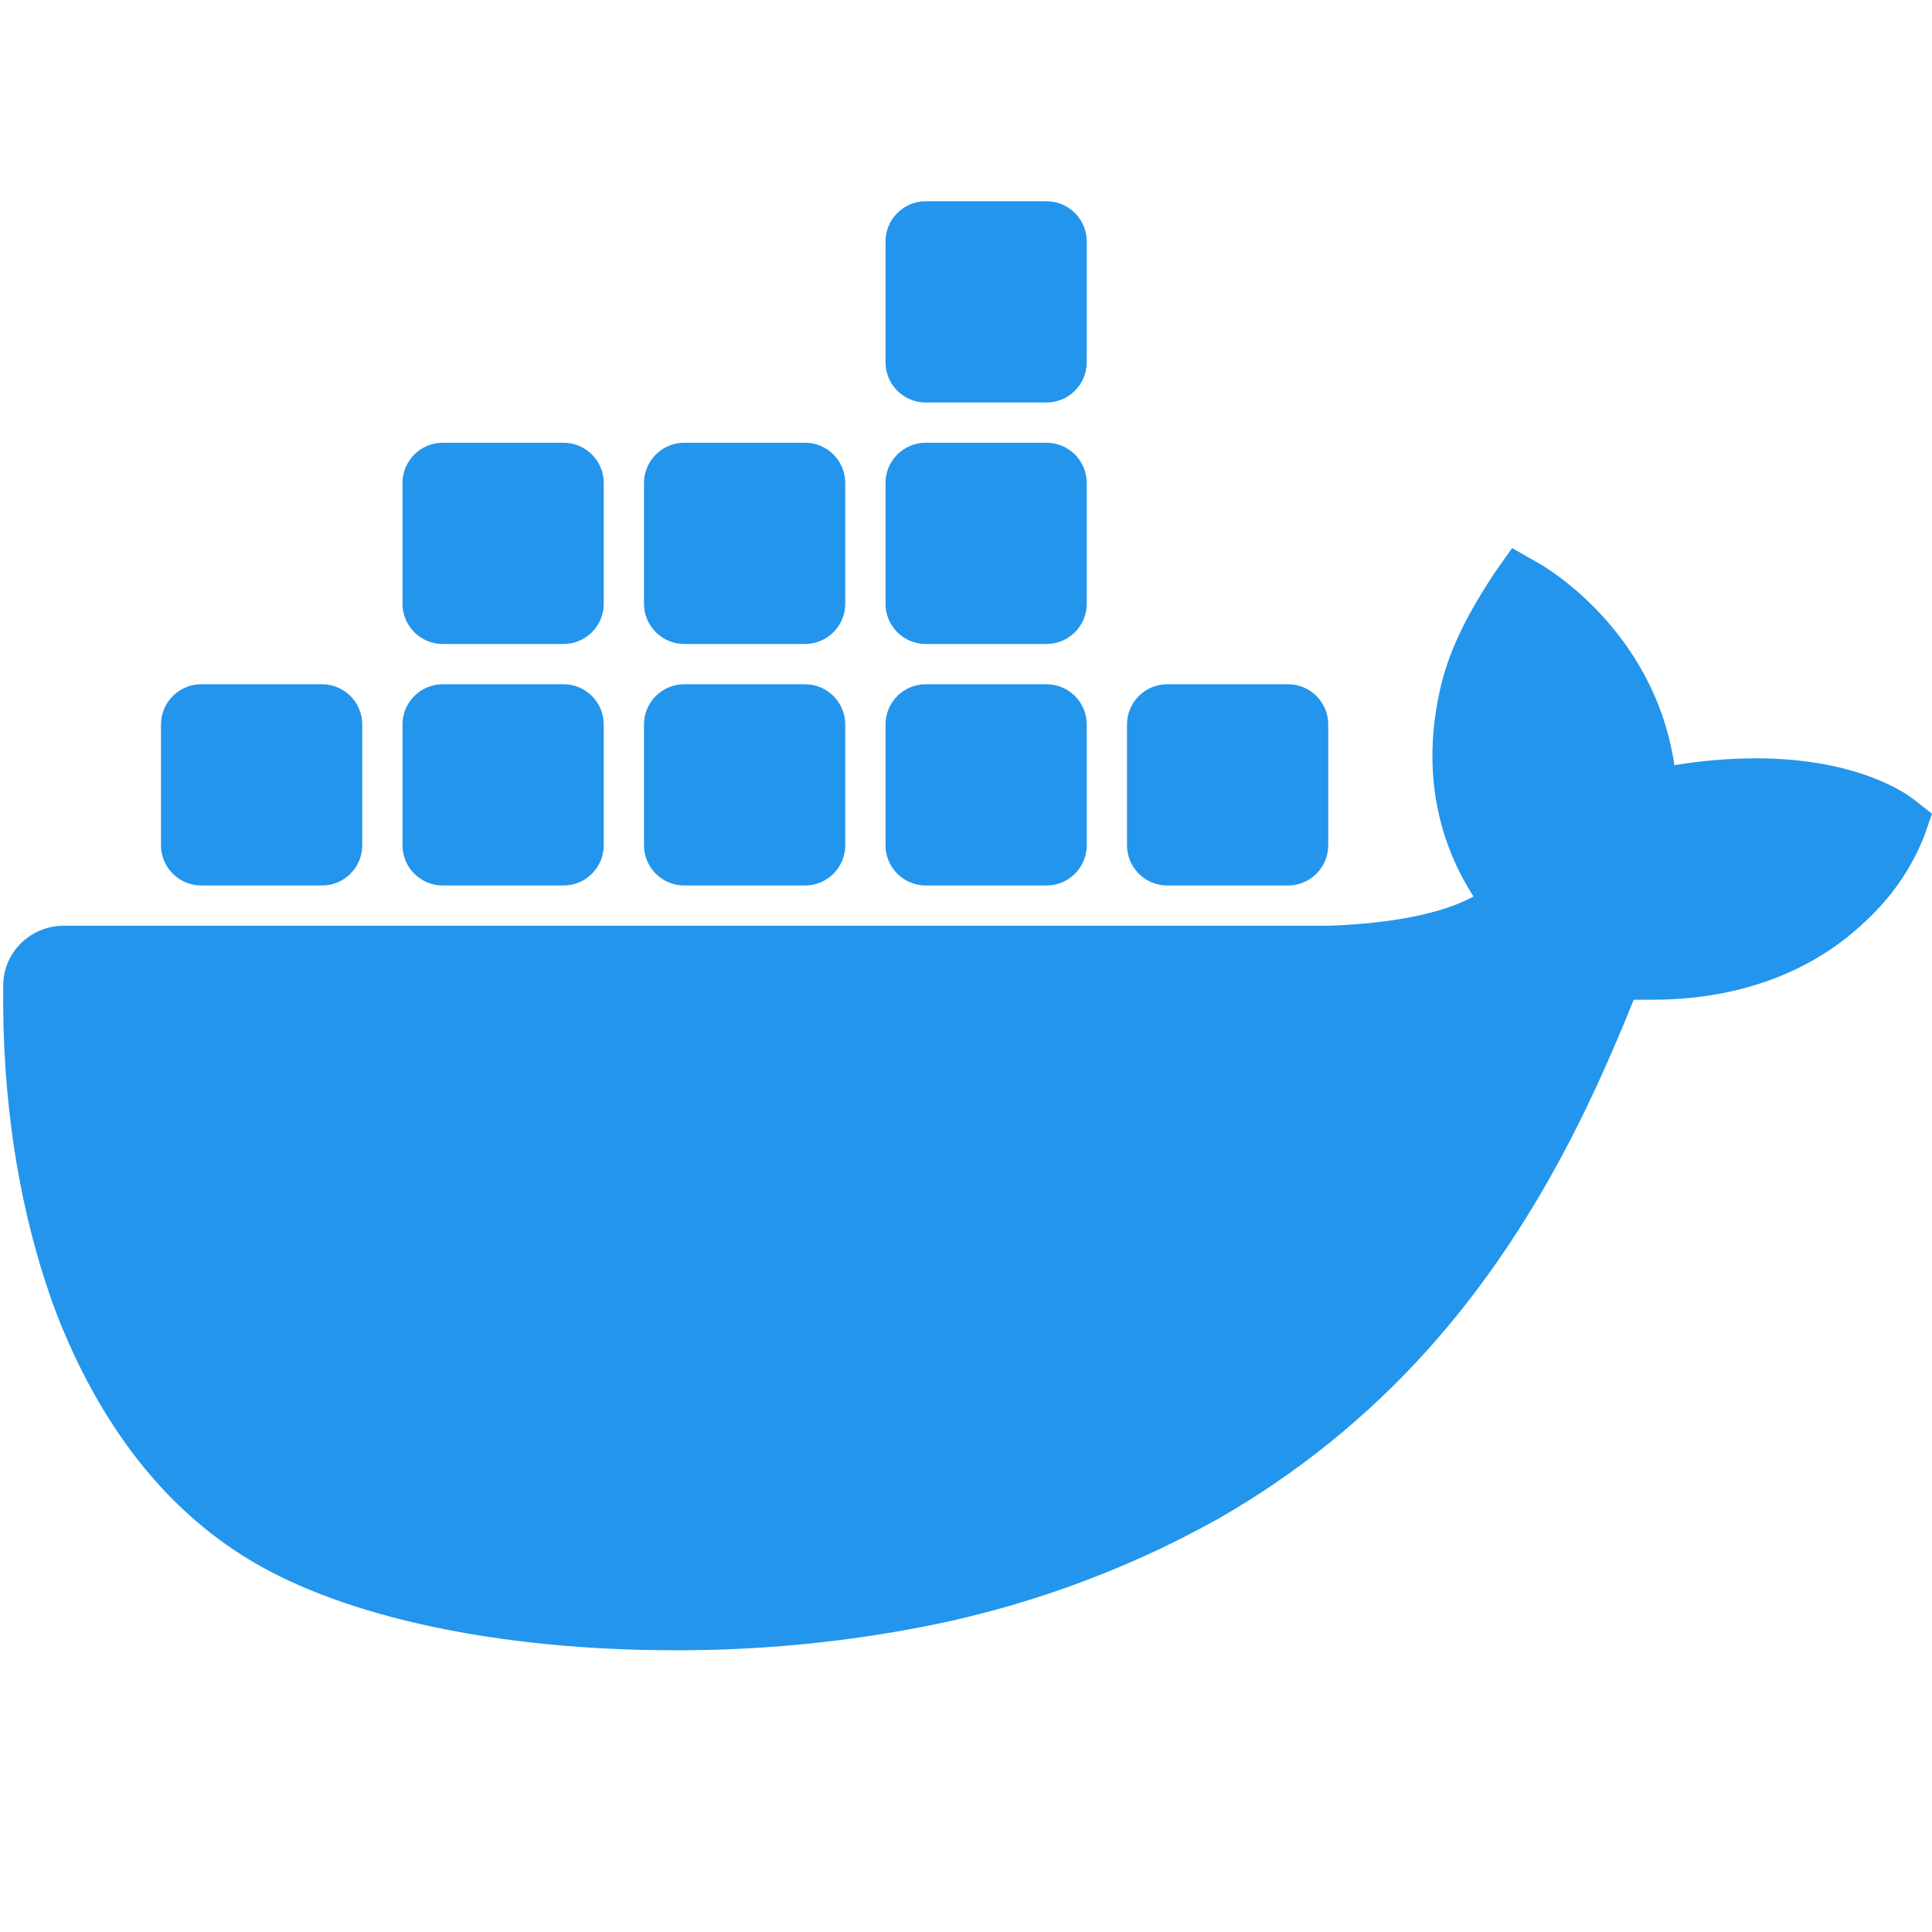
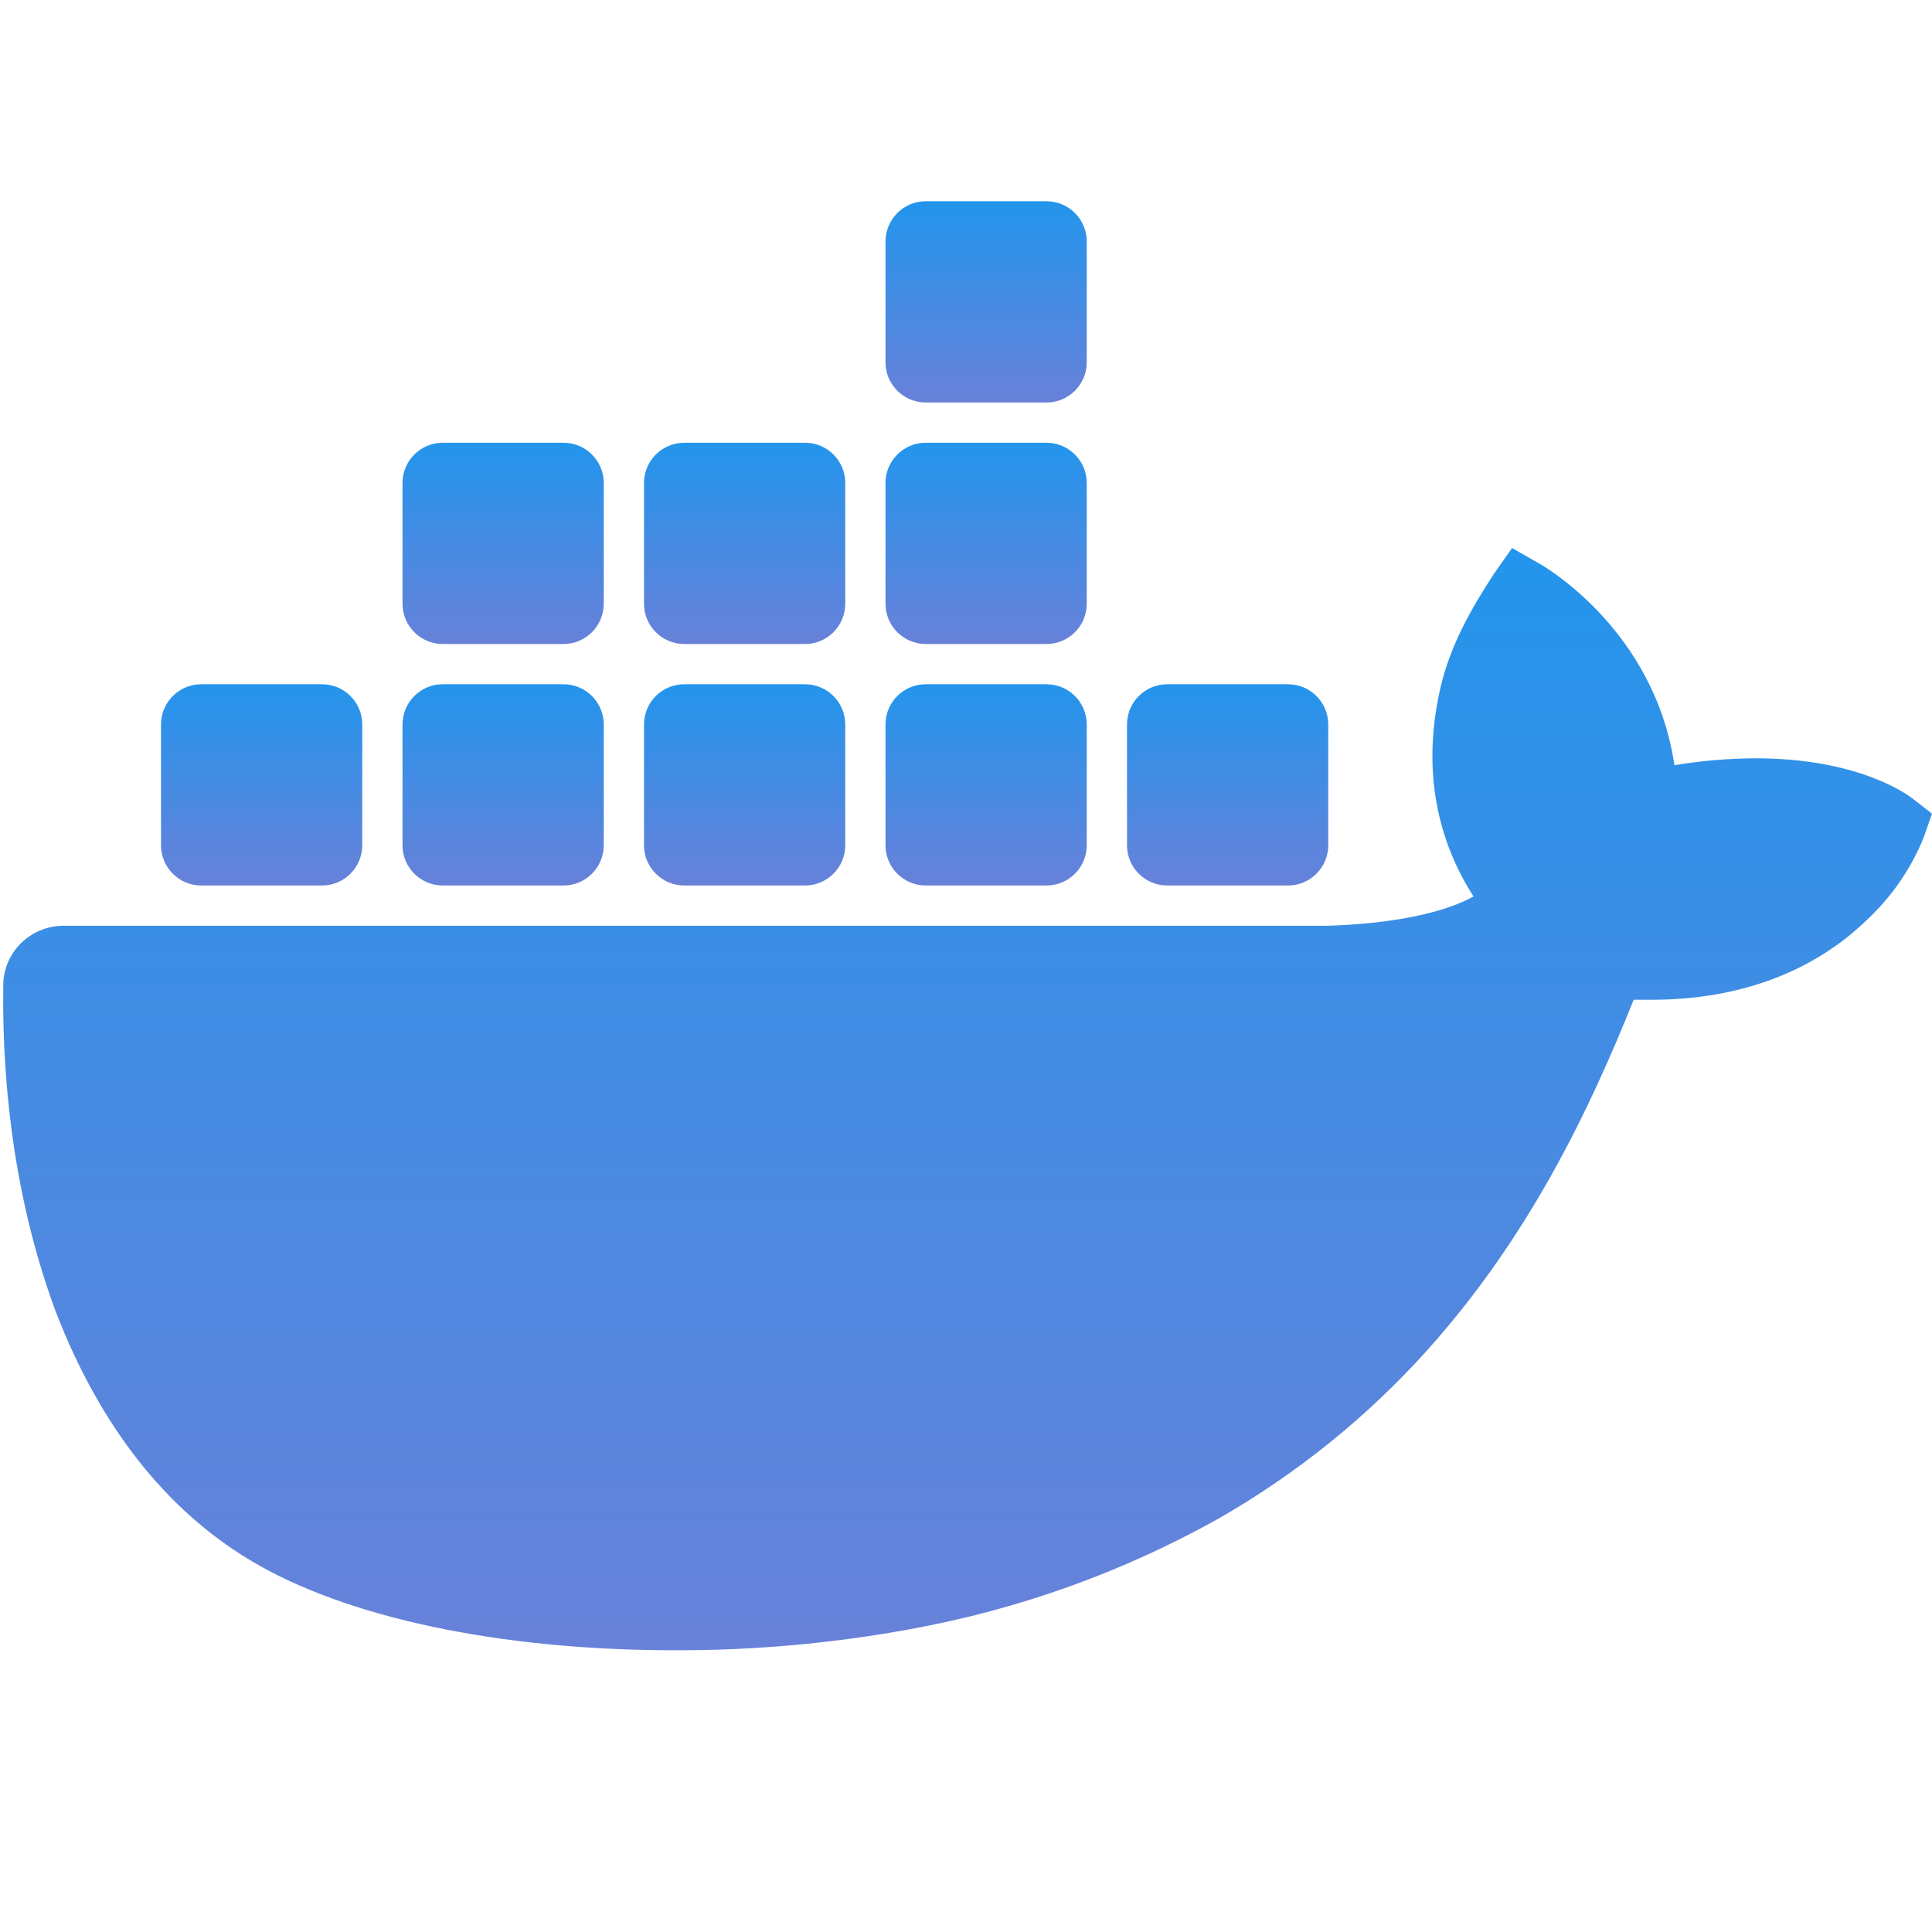
<svg xmlns="http://www.w3.org/2000/svg" viewBox="0 0 48 48" width="48px" height="48px">
-   <path fill="#2395ec" d="M47.527,19.847c-0.13-0.102-1.345-1.007-3.908-1.007c-0.677,0.003-1.352,0.06-2.019,0.171 c-0.496-3.354-3.219-4.93-3.345-5.003l-0.688-0.392l-0.453,0.644c-0.567,0.866-1.068,1.76-1.311,2.763 c-0.459,1.915-0.18,3.713,0.806,5.25C35.417,22.928,33.386,22.986,33,23H1.582c-0.826,0.001-1.496,0.66-1.501,1.474 c-0.037,2.733,0.353,5.553,1.306,8.119c1.089,2.818,2.71,4.894,4.818,6.164C8.567,40.184,12.405,41,16.756,41 c1.965,0.006,3.927-0.169,5.859-0.524c2.686-0.487,5.271-1.413,7.647-2.74c1.958-1.119,3.72-2.542,5.219-4.215 c2.505-2.798,3.997-5.913,5.107-8.682c0.149,0,0.298,0,0.442,0c2.743,0,4.429-1.083,5.359-1.99 c0.618-0.579,1.101-1.284,1.414-2.065L48,20.216L47.527,19.847z" />
-   <path fill="#2395ec" d="M8,22H5c-0.552,0-1-0.448-1-1v-3c0-0.552,0.448-1,1-1h3c0.552,0,1,0.448,1,1v3 C9,21.552,8.552,22,8,22z" />
-   <path fill="#2395ec" d="M14,22h-3c-0.552,0-1-0.448-1-1v-3c0-0.552,0.448-1,1-1h3c0.552,0,1,0.448,1,1v3 C15,21.552,14.552,22,14,22z" />
-   <path fill="#2395ec" d="M20,22h-3c-0.552,0-1-0.448-1-1v-3c0-0.552,0.448-1,1-1h3c0.552,0,1,0.448,1,1v3 C21,21.552,20.552,22,20,22z" />
-   <path fill="#2395ec" d="M26,22h-3c-0.552,0-1-0.448-1-1v-3c0-0.552,0.448-1,1-1h3c0.552,0,1,0.448,1,1v3 C27,21.552,26.552,22,26,22z" />
-   <path fill="#2395ec" d="M14,16h-3c-0.552,0-1-0.448-1-1v-3c0-0.552,0.448-1,1-1h3c0.552,0,1,0.448,1,1v3 C15,15.552,14.552,16,14,16z" />
-   <path fill="#2395ec" d="M20,16h-3c-0.552,0-1-0.448-1-1v-3c0-0.552,0.448-1,1-1h3c0.552,0,1,0.448,1,1v3 C21,15.552,20.552,16,20,16z" />
-   <path fill="#2395ec" d="M26,16h-3c-0.552,0-1-0.448-1-1v-3c0-0.552,0.448-1,1-1h3c0.552,0,1,0.448,1,1v3 C27,15.552,26.552,16,26,16z" />
-   <path fill="#2395ec" d="M26,10h-3c-0.552,0-1-0.448-1-1V6c0-0.552,0.448-1,1-1h3c0.552,0,1,0.448,1,1v3 C27,9.552,26.552,10,26,10z" />
-   <path fill="#2395ec" d="M32,22h-3c-0.552,0-1-0.448-1-1v-3c0-0.552,0.448-1,1-1h3c0.552,0,1,0.448,1,1v3 C33,21.552,32.552,22,32,22z" />
+   <defs>
+     <linearGradient id="logo-gradient" x1="50%" y1="0%" x2="50%" y2="100%">
+       <stop offset="0%" stop-color="#2395ec">
+         <animate attributeName="stop-color" values="#2395ec; #a6d9ff; #2395ec" dur="7.5s" repeatCount="indefinite" />
+       </stop>
+       <stop offset="100%" stop-color="#6881d9">
+         <animate attributeName="stop-color" values="#6881d9; #2395ec; #6881d9" dur="7.5s" repeatCount="indefinite" />
+       </stop>
+       <animateTransform attributeName="gradientTransform" type="rotate" from="0 .5 .5" to="360 .5 .5" dur="7.5s" repeatCount="indefinite" />
+     </linearGradient>
+   </defs>
+   <path fill="url('#logo-gradient')" d="M47.527,19.847c-0.13-0.102-1.345-1.007-3.908-1.007c-0.677,0.003-1.352,0.06-2.019,0.171 c-0.496-3.354-3.219-4.93-3.345-5.003l-0.688-0.392l-0.453,0.644c-0.567,0.866-1.068,1.76-1.311,2.763 c-0.459,1.915-0.18,3.713,0.806,5.25C35.417,22.928,33.386,22.986,33,23H1.582c-0.826,0.001-1.496,0.66-1.501,1.474 c-0.037,2.733,0.353,5.553,1.306,8.119c1.089,2.818,2.71,4.894,4.818,6.164C8.567,40.184,12.405,41,16.756,41 c1.965,0.006,3.927-0.169,5.859-0.524c2.686-0.487,5.271-1.413,7.647-2.74c1.958-1.119,3.72-2.542,5.219-4.215 c2.505-2.798,3.997-5.913,5.107-8.682c0.149,0,0.298,0,0.442,0c2.743,0,4.429-1.083,5.359-1.99 c0.618-0.579,1.101-1.284,1.414-2.065L48,20.216L47.527,19.847z" />
+   <path fill="url('#logo-gradient')" d="M8,22H5c-0.552,0-1-0.448-1-1v-3c0-0.552,0.448-1,1-1h3c0.552,0,1,0.448,1,1v3 C9,21.552,8.552,22,8,22z" />
+   <path fill="url('#logo-gradient')" d="M14,22h-3c-0.552,0-1-0.448-1-1v-3c0-0.552,0.448-1,1-1h3c0.552,0,1,0.448,1,1v3 C15,21.552,14.552,22,14,22z" />
+   <path fill="url('#logo-gradient')" d="M20,22h-3c-0.552,0-1-0.448-1-1v-3c0-0.552,0.448-1,1-1h3c0.552,0,1,0.448,1,1v3 C21,21.552,20.552,22,20,22z" />
+   <path fill="url('#logo-gradient')" d="M26,22h-3c-0.552,0-1-0.448-1-1v-3c0-0.552,0.448-1,1-1h3c0.552,0,1,0.448,1,1v3 C27,21.552,26.552,22,26,22z" />
+   <path fill="url('#logo-gradient')" d="M14,16h-3c-0.552,0-1-0.448-1-1v-3c0-0.552,0.448-1,1-1h3c0.552,0,1,0.448,1,1v3 C15,15.552,14.552,16,14,16z" />
+   <path fill="url('#logo-gradient')" d="M20,16h-3c-0.552,0-1-0.448-1-1v-3c0-0.552,0.448-1,1-1h3c0.552,0,1,0.448,1,1v3 C21,15.552,20.552,16,20,16z" />
+   <path fill="url('#logo-gradient')" d="M26,16h-3c-0.552,0-1-0.448-1-1v-3c0-0.552,0.448-1,1-1h3c0.552,0,1,0.448,1,1v3 C27,15.552,26.552,16,26,16z" />
+   <path fill="url('#logo-gradient')" d="M26,10h-3c-0.552,0-1-0.448-1-1V6c0-0.552,0.448-1,1-1h3c0.552,0,1,0.448,1,1v3 C27,9.552,26.552,10,26,10z" />
+   <path fill="url('#logo-gradient')" d="M32,22h-3c-0.552,0-1-0.448-1-1v-3c0-0.552,0.448-1,1-1h3c0.552,0,1,0.448,1,1v3 C33,21.552,32.552,22,32,22z" />
</svg>
